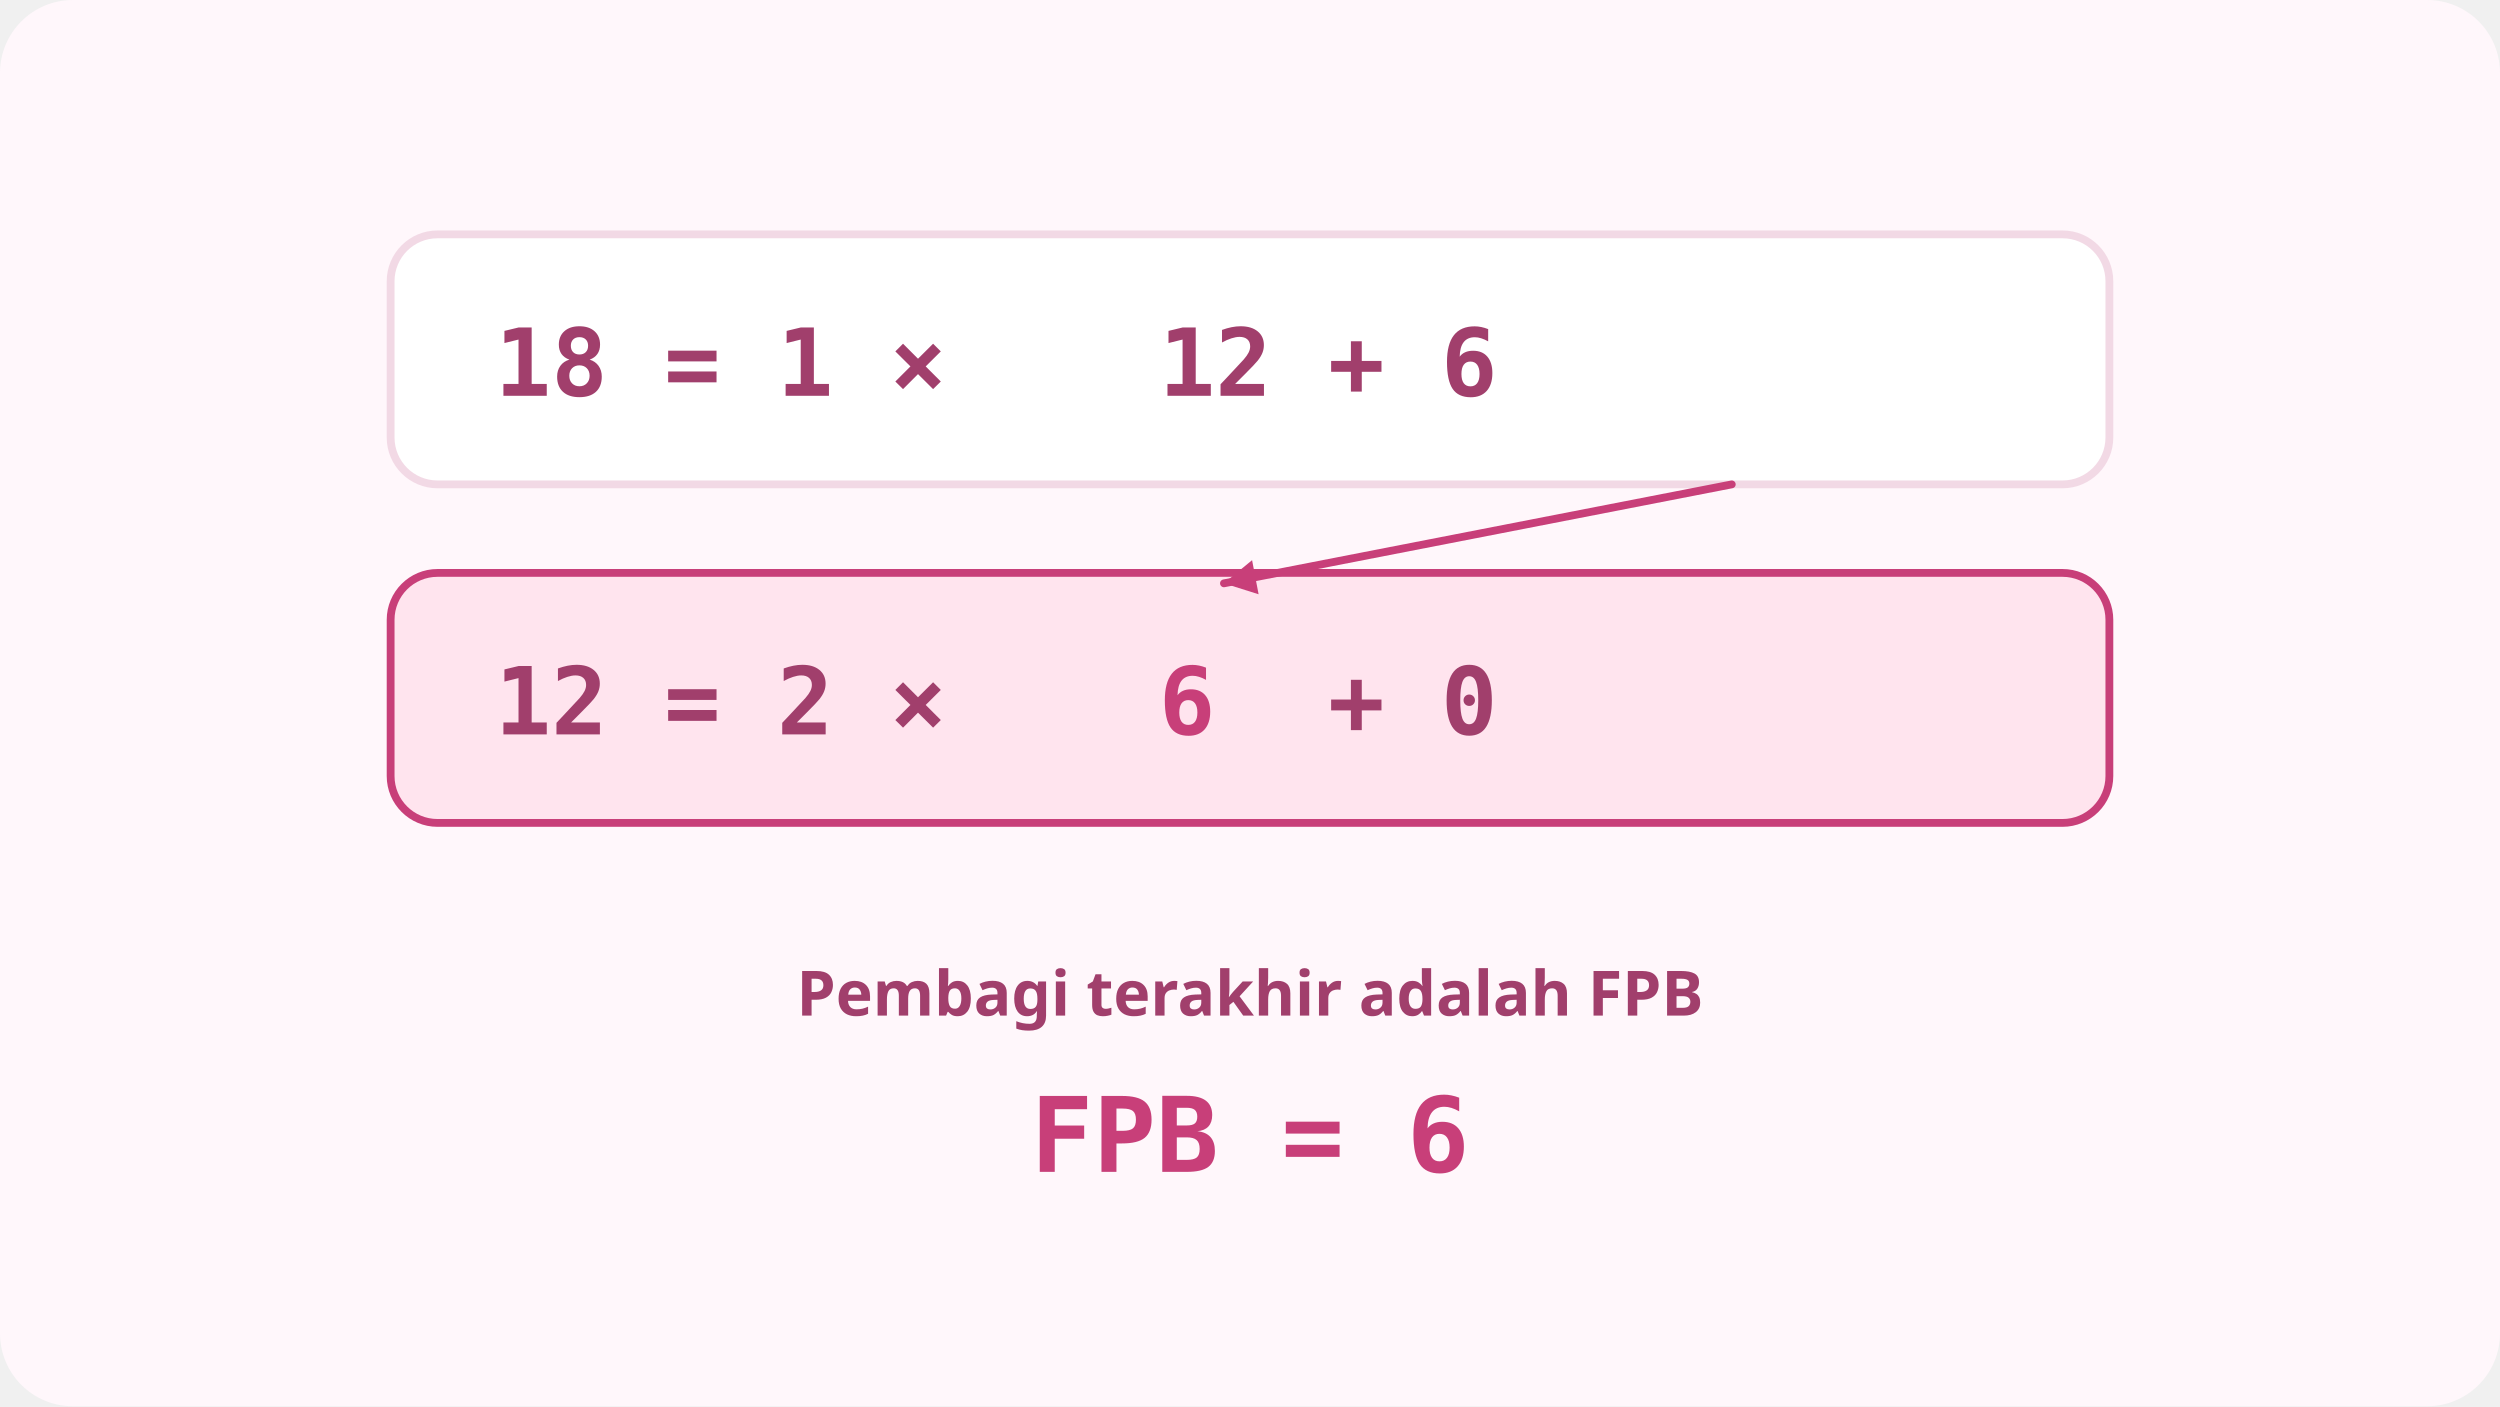
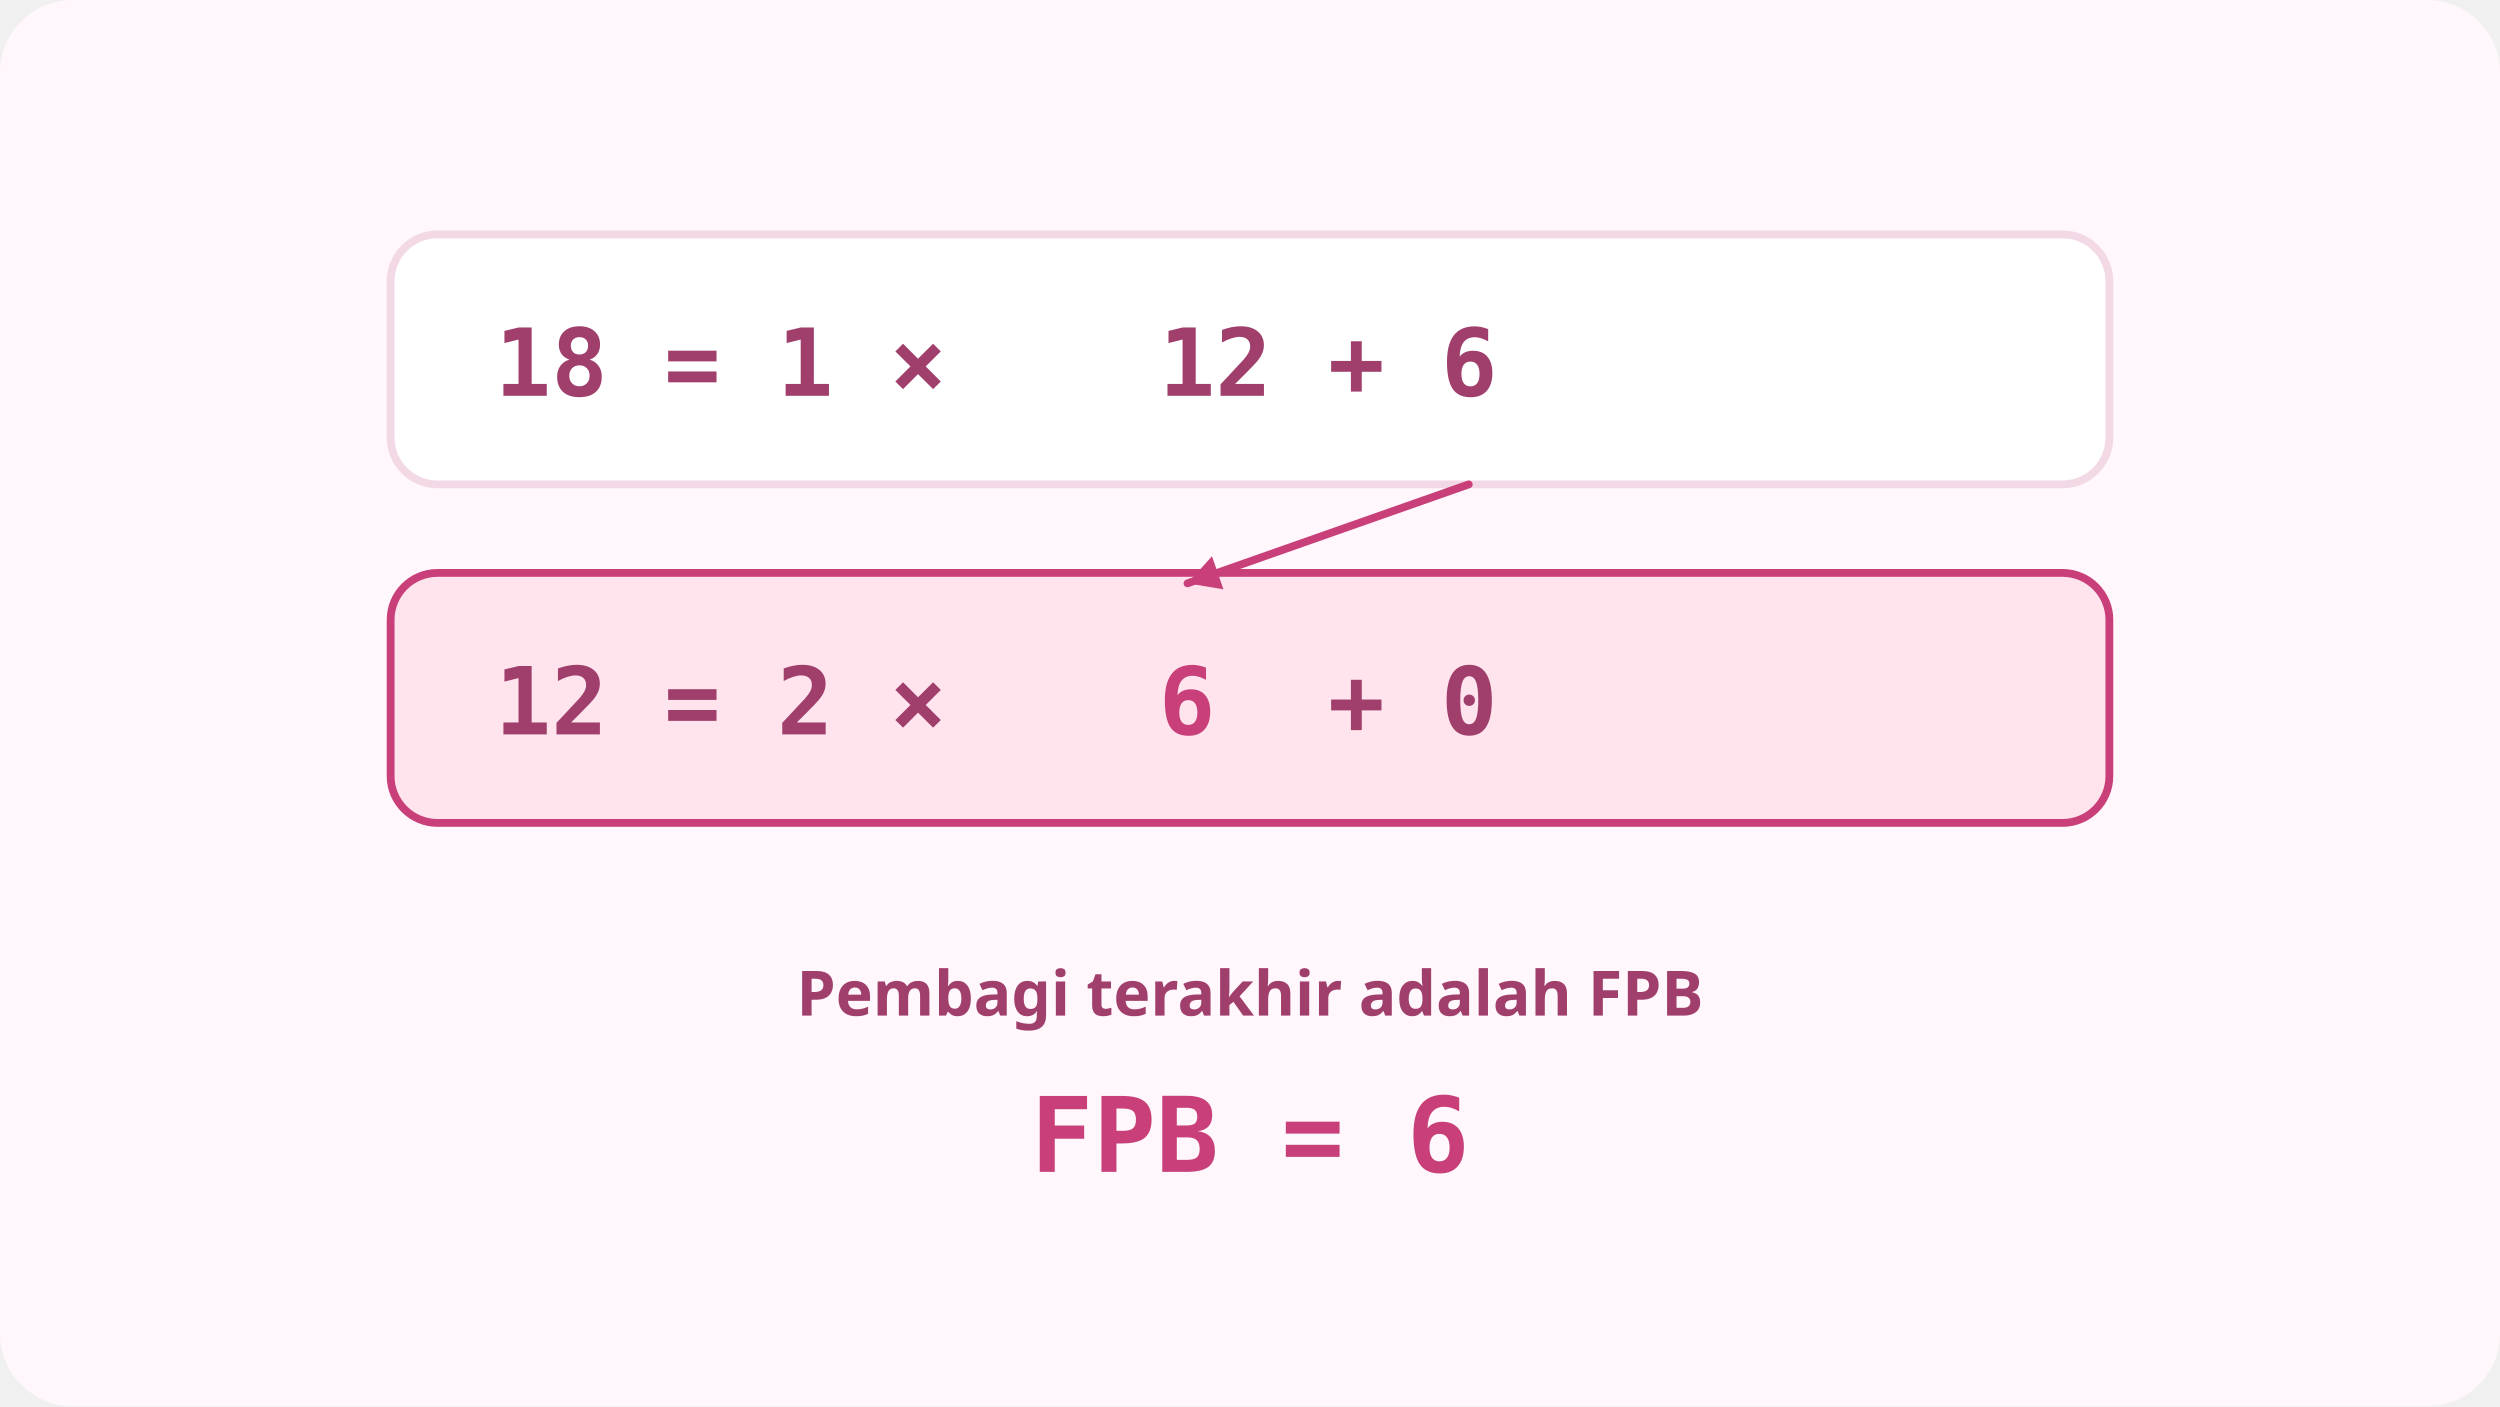
<svg xmlns="http://www.w3.org/2000/svg" viewBox="0 0 960 540" role="img" aria-label="Tiap baris membagi dengan sisa terakhir sampai tidak ada sisa.">
  <rect width="960" height="540" rx="28" fill="#fff7fb" />
  <rect x="150" y="90" width="660" height="96" rx="18" fill="#ffffff" stroke="#f2d9e5" stroke-width="3" />
  <text x="190" y="152" fill="#a13f6c" font-size="36" font-weight="700" text-anchor="start" font-family="ui-monospace,Menlo,Consolas,monospace">18 = 1 × </text>
  <text x="445" y="152" fill="#a13f6c" font-size="36" font-weight="800" text-anchor="start" font-family="ui-monospace,Menlo,Consolas,monospace">12</text>
  <text x="510" y="152" fill="#a13f6c" font-size="36" font-weight="700" text-anchor="start" font-family="ui-monospace,Menlo,Consolas,monospace">+ 6</text>
  <rect x="150" y="220" width="660" height="96" rx="18" fill="#ffe4ee" stroke="#c83f79" stroke-width="3" />
  <text x="190" y="282" fill="#a13f6c" font-size="36" font-weight="700" text-anchor="start" font-family="ui-monospace,Menlo,Consolas,monospace">12 = 2 × </text>
  <text x="445" y="282" fill="#c83f79" font-size="36" font-weight="800" text-anchor="start" font-family="ui-monospace,Menlo,Consolas,monospace">6</text>
  <text x="510" y="282" fill="#a13f6c" font-size="36" font-weight="700" text-anchor="start" font-family="ui-monospace,Menlo,Consolas,monospace">+ 0</text>
-   <line x1="665" y1="186" x2="470" y2="224" stroke="#c83f79" stroke-width="3" stroke-linecap="round" />
-   <path d="M470 224 L480.8 215.1 L483.3 228.2 Z" fill="#c83f79" />
+   <line x1="564" y1="186" x2="456" y2="224" stroke="#c83f79" stroke-width="3" stroke-linecap="round" />
+   <path d="M456 224 L465.4 213.6 L469.8 226.3 Z" fill="#c83f79" />
  <text x="480" y="390" fill="#a13f6c" font-size="24" font-weight="700" text-anchor="middle" font-family="system-ui,'PingFang SC','Noto Sans SC','Hiragino Sans',sans-serif">Pembagi terakhir adalah FPB</text>
  <text x="480" y="450" fill="#c83f79" font-size="40" font-weight="800" text-anchor="middle" font-family="ui-monospace,Menlo,Consolas,monospace">FPB = 6</text>
</svg>
